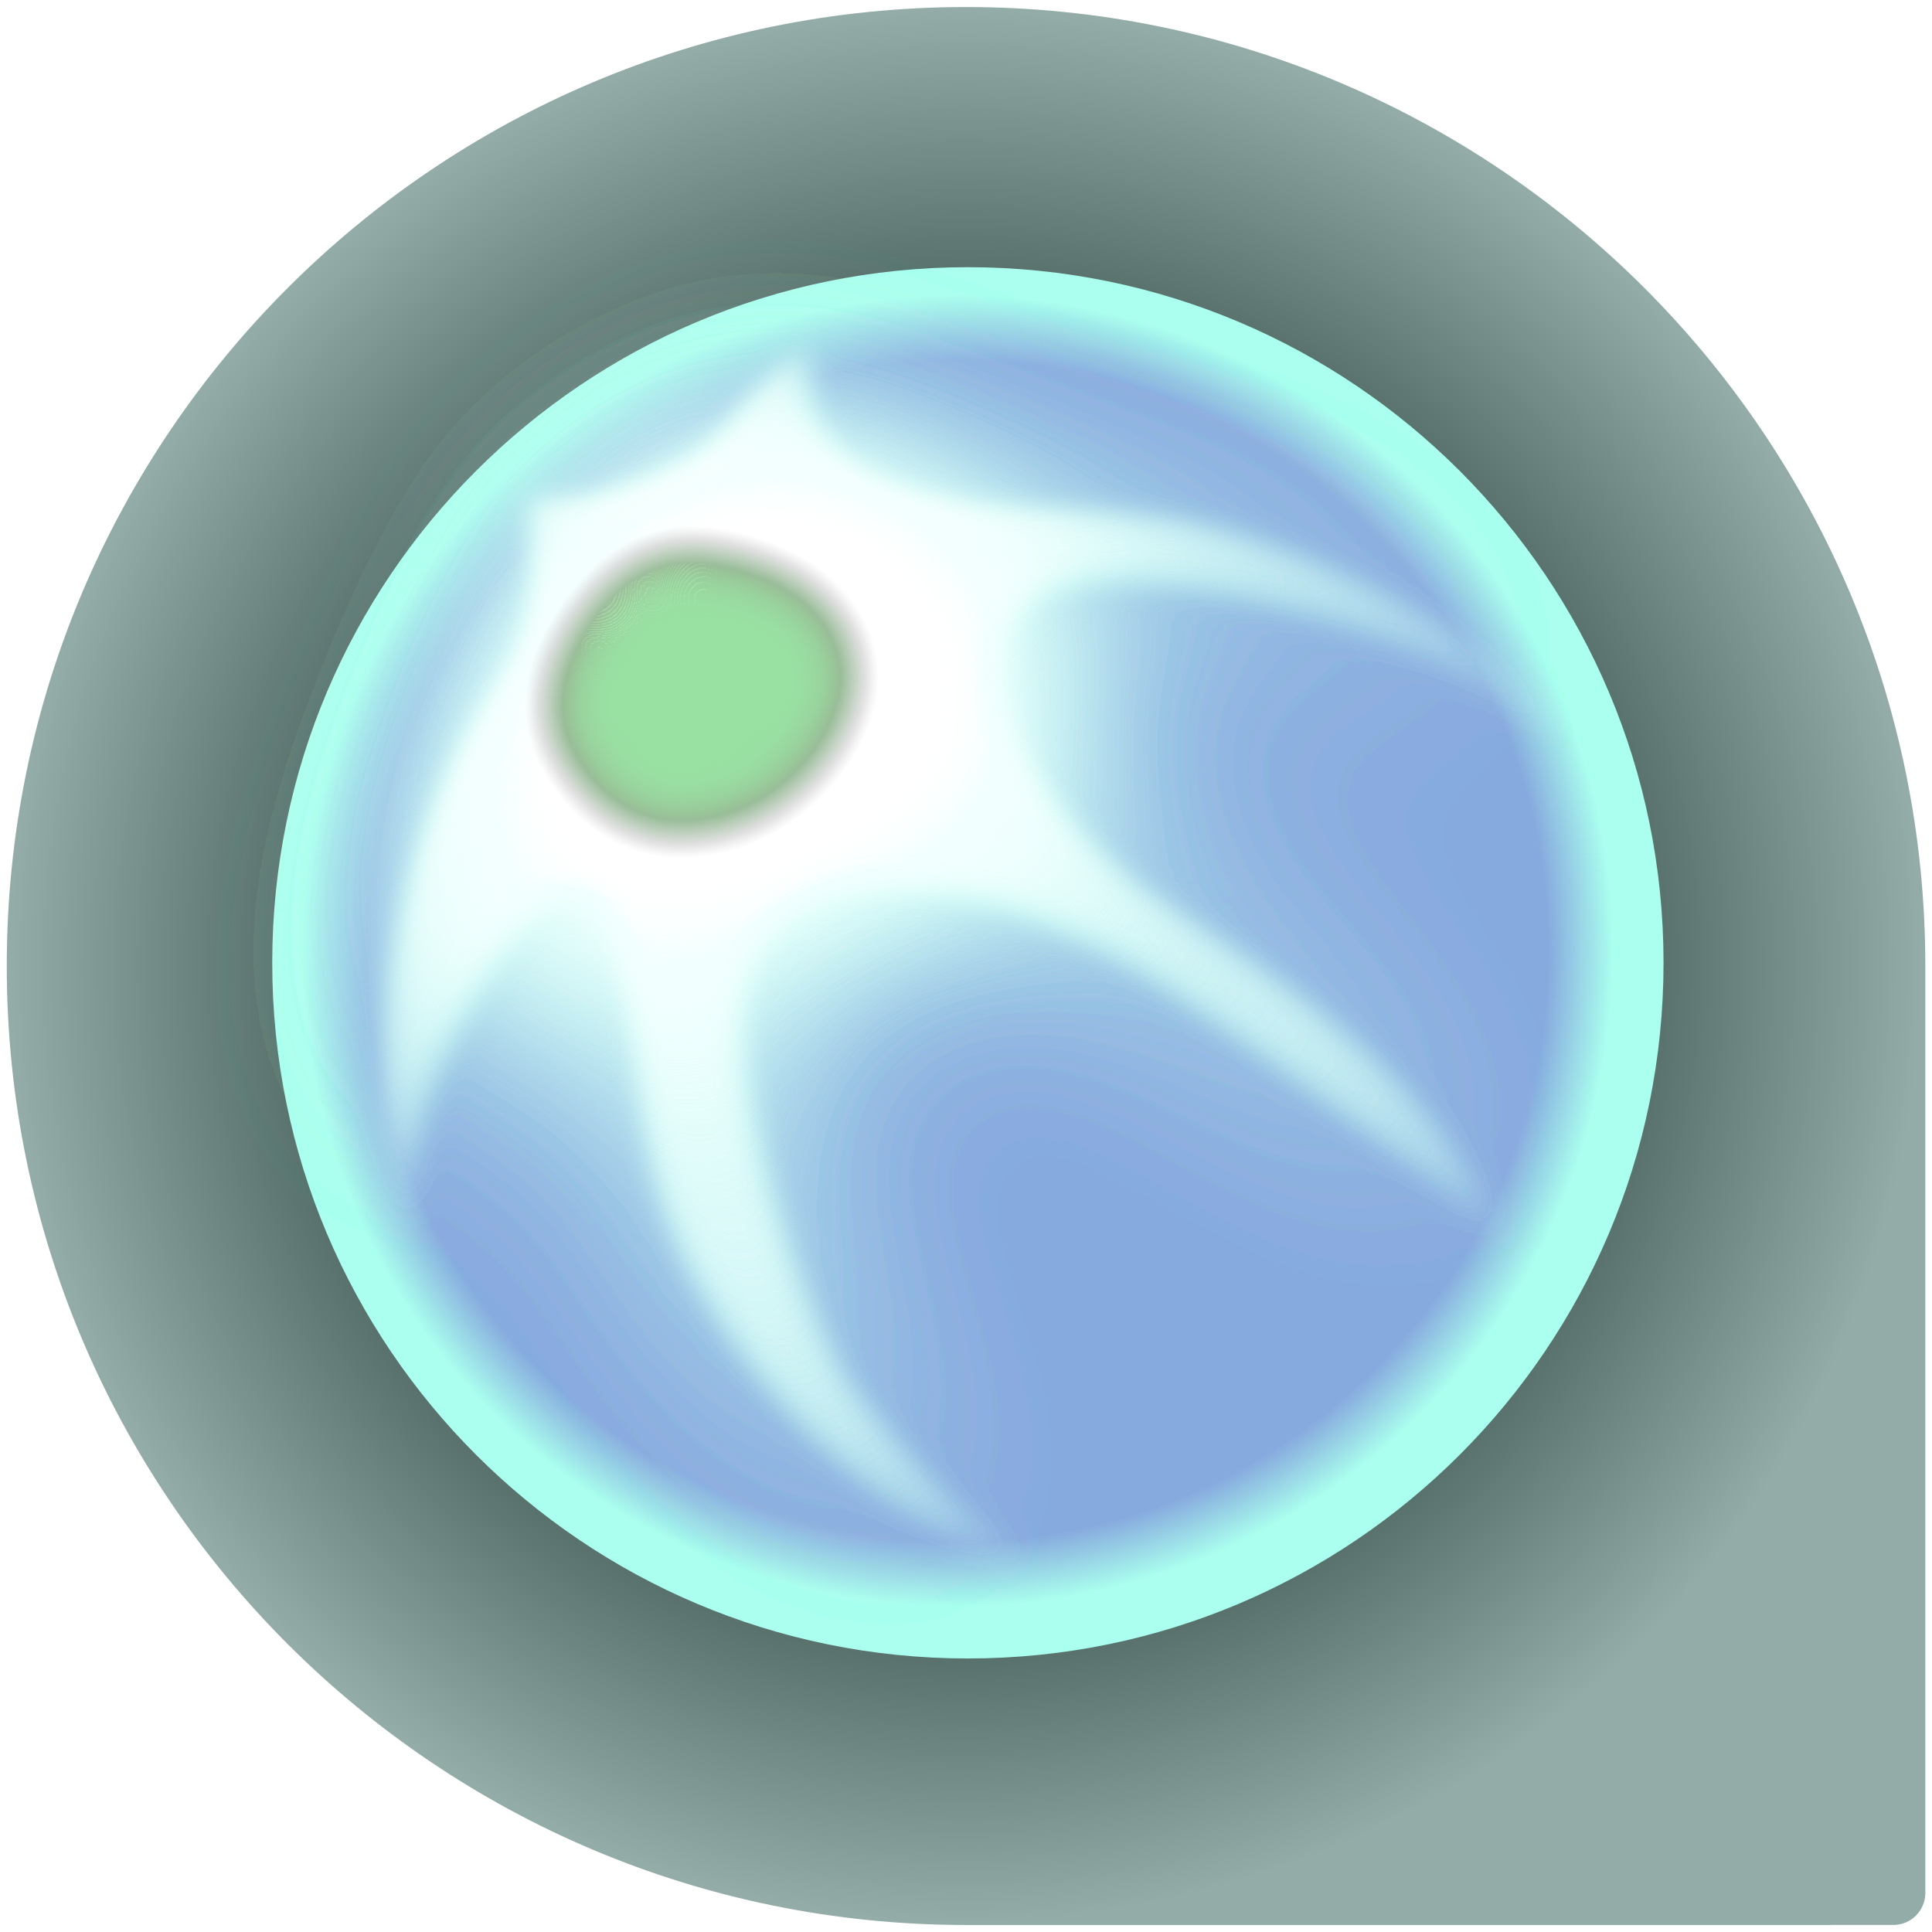
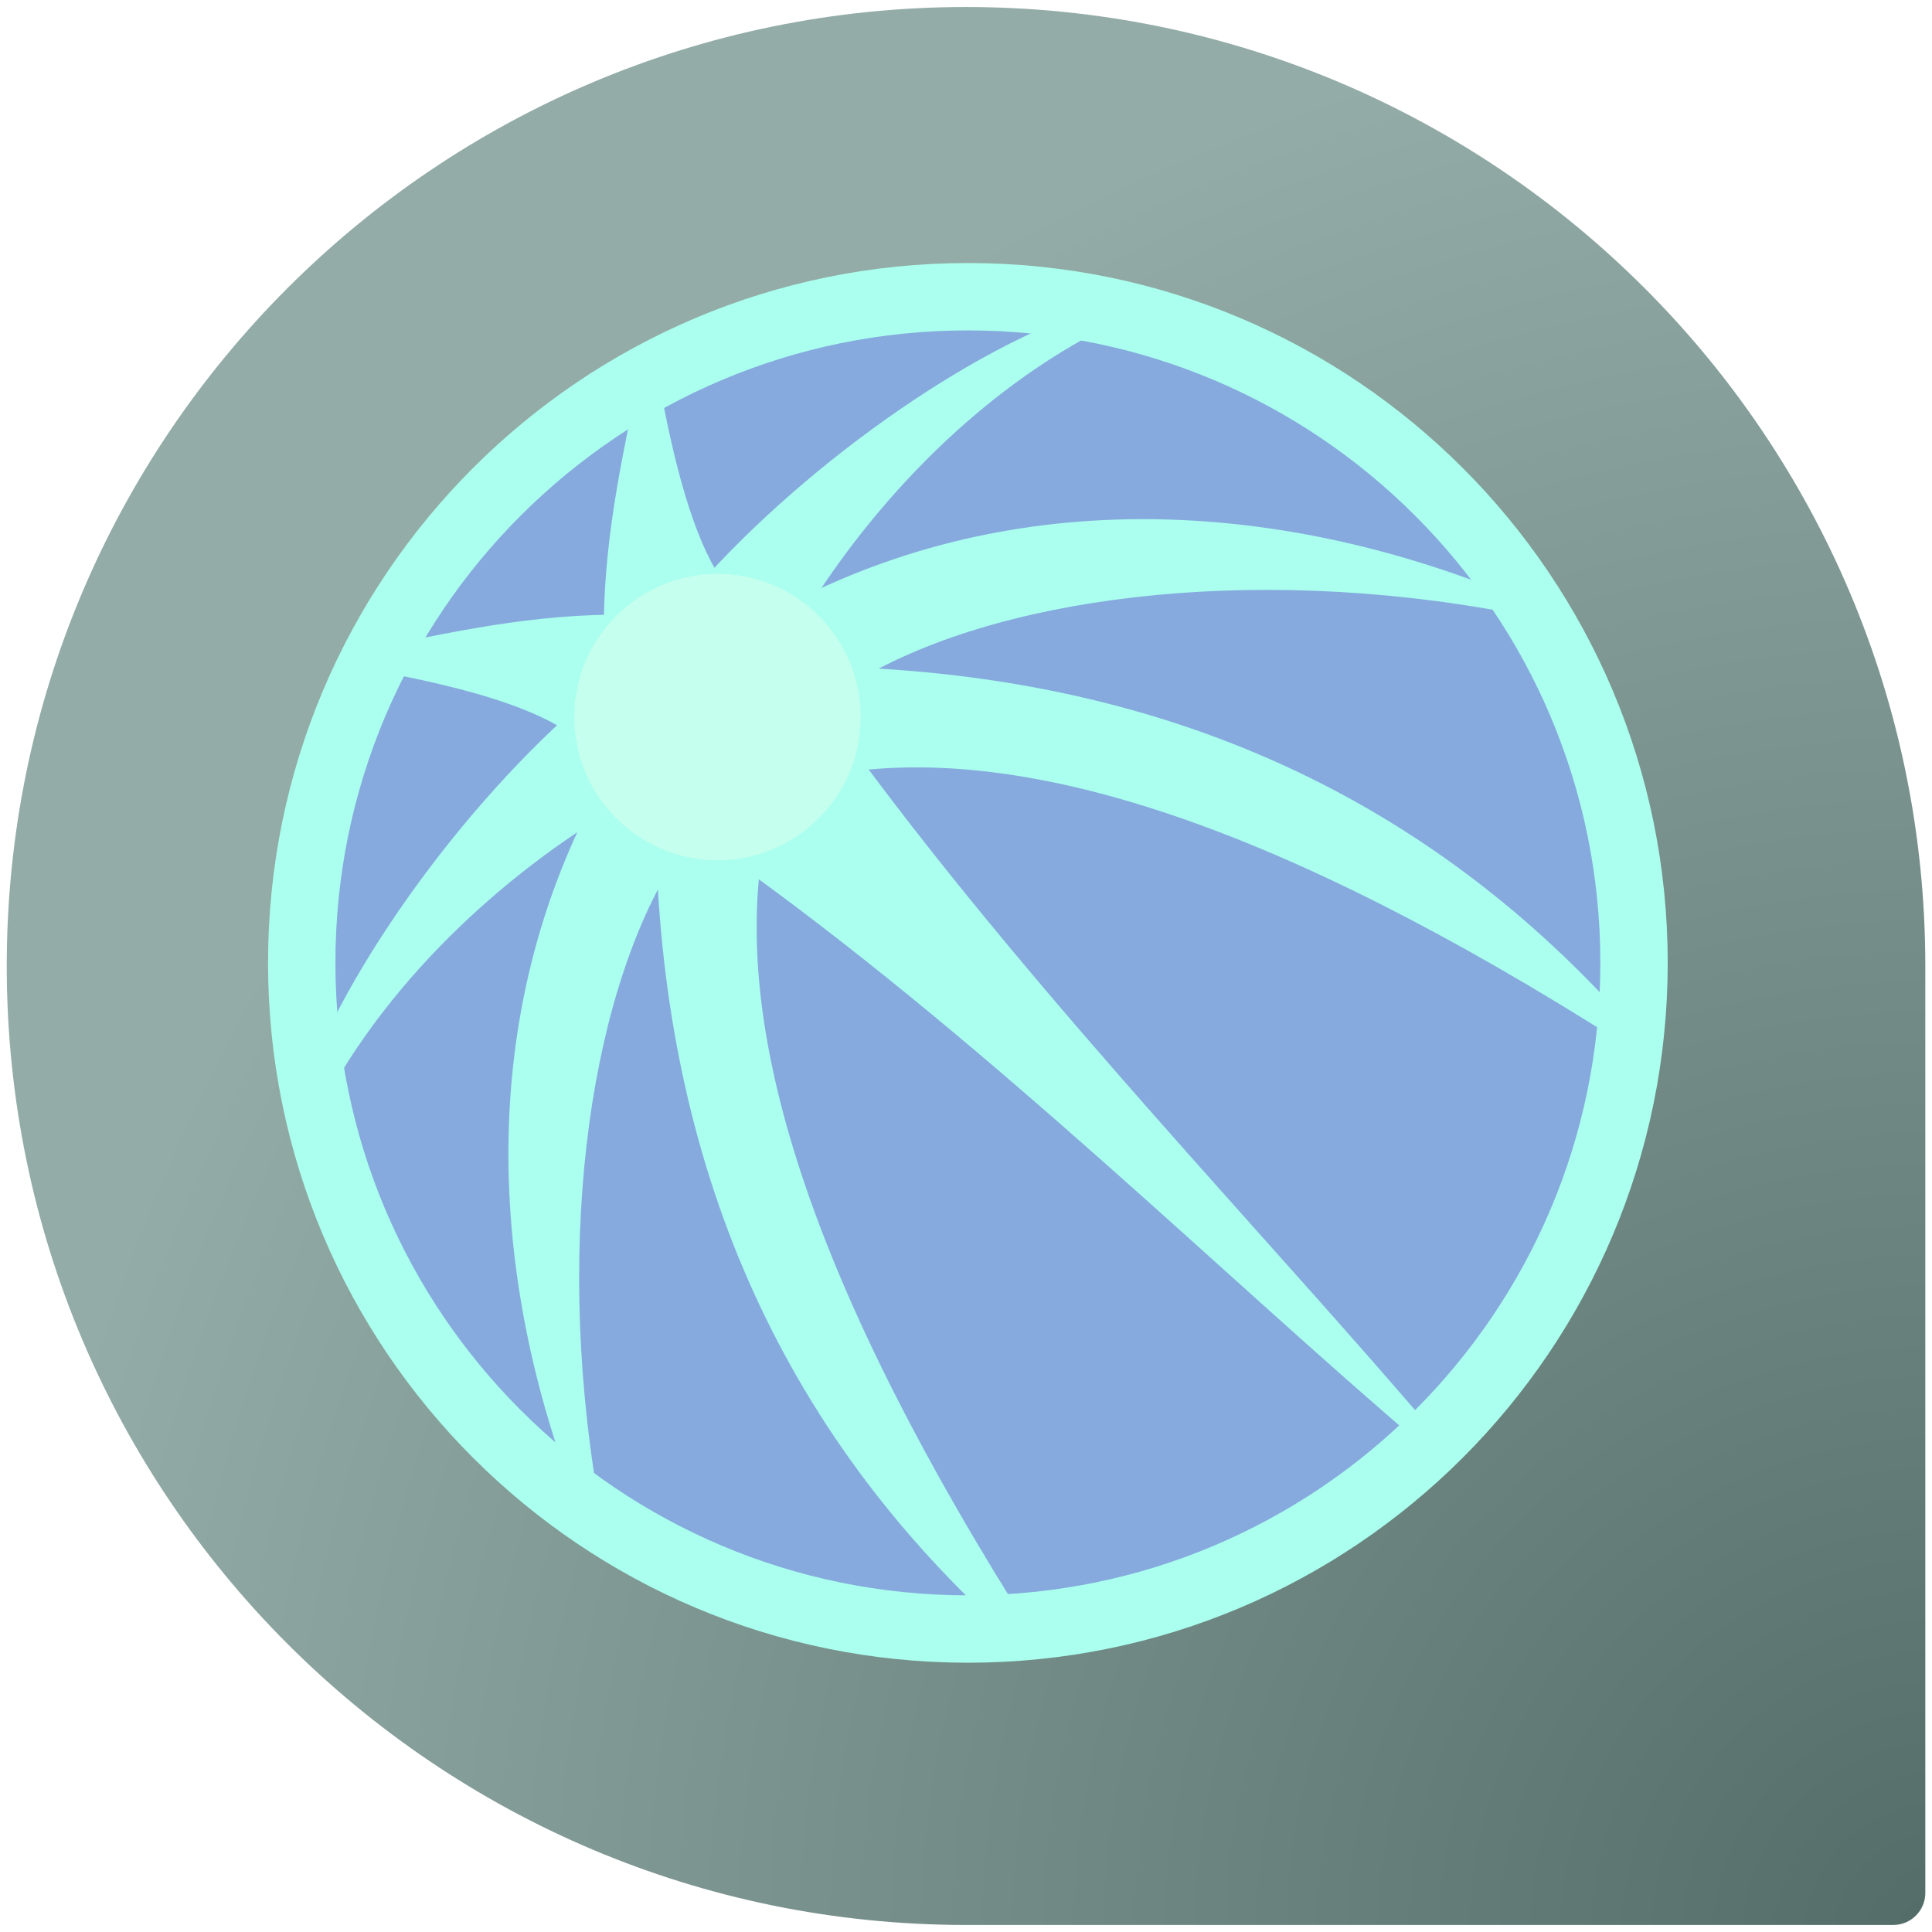
<svg xmlns="http://www.w3.org/2000/svg" xmlns:xlink="http://www.w3.org/1999/xlink" width="30.339mm" height="30.339mm" viewBox="0 0 30.339 30.339" version="1.1" id="svg1219">
  <defs id="defs1213">
    <filter height="1.4" width="1.4" y="-0.2" x="-0.2" style="color-interpolation-filters:sRGB" id="filter1600">
      <feTurbulence numOctaves="3" seed="55" type="fractalNoise" baseFrequency="0.02" id="feTurbulence1578" />
      <feGaussianBlur stdDeviation="1" result="result91" id="feGaussianBlur1580" />
      <feDisplacementMap scale="15" yChannelSelector="G" xChannelSelector="R" in="SourceGraphic" in2="result91" id="feDisplacementMap1582" />
      <feGaussianBlur stdDeviation="1.5" result="result92" id="feGaussianBlur1584" />
      <feComposite k1="0" result="fbSourceGraphic" k4="-0.3" k3="1" k2="1" operator="arithmetic" in2="result92" id="feComposite1586" />
      <feGaussianBlur stdDeviation="3.5" in="fbSourceGraphic" result="result0" id="feGaussianBlur1588" />
      <feSpecularLighting in="result0" result="result1" lighting-color="#ffffff" surfaceScale="3" specularConstant="1" specularExponent="55" id="feSpecularLighting1592">
        <feDistantLight azimuth="235" elevation="65" id="feDistantLight1590" />
      </feSpecularLighting>
      <feComposite in2="fbSourceGraphic" in="result1" result="result2" operator="in" id="feComposite1594" />
      <feComposite k4="0" k1="0" in="fbSourceGraphic" result="result4" operator="arithmetic" k2="0.4" k3="1.7" in2="result2" id="feComposite1596" />
      <feBlend result="fbSourceGraphic" mode="normal" in2="result2" id="feBlend1598" />
    </filter>
    <filter x="-0.25" y="-0.25" width="1.5" height="1.5" style="color-interpolation-filters:sRGB" id="filter1576">
      <feGaussianBlur stdDeviation="1" result="result1" id="feGaussianBlur1554" />
      <feComposite in="result1" in2="result1" result="result4" operator="in" id="feComposite1556" />
      <feGaussianBlur stdDeviation="7" result="result6" in="result4" id="feGaussianBlur1558" />
      <feComposite operator="over" in="result6" in2="result4" result="result8" id="feComposite1560" />
      <feComposite operator="in" result="fbSourceGraphic" in="result6" in2="result8" id="feComposite1562" />
      <feSpecularLighting specularExponent="45" specularConstant="2" surfaceScale="2.5" lighting-color="#ffffff" result="result1" in="fbSourceGraphic" id="feSpecularLighting1566">
        <fePointLight z="20000" y="-10000" x="-5000" id="fePointLight1564" />
      </feSpecularLighting>
      <feComposite operator="in" result="result2" in="result1" in2="fbSourceGraphic" id="feComposite1568" />
      <feComposite k4="0" k1="0" k3="1.5" k2="1.2" operator="arithmetic" result="result4" in="fbSourceGraphic" in2="result2" id="feComposite1570" />
      <feComposite operator="over" in2="result4" result="result9" id="feComposite1572" />
      <feBlend mode="screen" in2="result9" id="feBlend1574" />
    </filter>
-     <radialGradient gradientTransform="matrix(0.2822222,0,0,0.2822222,-25.70238,-46.74296)" xlink:href="#linearGradient1292" id="radialGradient1294" cx="412.024" cy="563.577" fx="412.024" fy="563.577" r="36.47" gradientUnits="userSpaceOnUse" />
-     <linearGradient id="linearGradient1292">
-       <stop style="stop-color:#87aade;stop-opacity:1;" offset="0" id="stop1288" />
-       <stop id="stop1298" offset="0.901" style="stop-color:#87aade;stop-opacity:1" />
-       <stop style="stop-color:#87aade;stop-opacity:0;" offset="1" id="stop1290" />
-     </linearGradient>
    <radialGradient id="radialGradient8762-7" spreadMethod="pad" gradientTransform="matrix(0,15.05911,-15.06364,0,90.71429,112.5477)" gradientUnits="userSpaceOnUse" r="1" cy="0" cx="0" fy="0" fx="0">
      <stop id="stop8764-5" offset="0" style="stop-opacity:1;stop-color:#bebcbd" />
      <stop id="stop8766-3" offset="0.699" style="stop-opacity:1;stop-color:#536c67" />
      <stop id="stop8768-5" offset="1" style="stop-opacity:1;stop-color:#93aca7" />
    </radialGradient>
    <clipPath id="clipPath8784-3" clipPathUnits="userSpaceOnUse">
      <path id="path8786-6" d="m 107.5,423.834 h 86 v -86 h -86 z" />
    </clipPath>
+     <radialGradient gradientTransform="matrix(0.2822222,0,0,0.2822222,75.41499,97.24763)" xlink:href="#linearGradient1292-6" id="radialGradient1294-3" cx="412.024" cy="563.577" fx="412.024" fy="563.577" r="32.844" gradientUnits="userSpaceOnUse" />
+     <linearGradient id="linearGradient1292-6">
+       <stop style="stop-color:#87aade;stop-opacity:1;" offset="0" id="stop1288-7" />
+       <stop id="stop1298-5" offset="1" style="stop-color:#87aade;stop-opacity:1" />
+     </linearGradient>
+     <radialGradient id="radialGradient8762-7-3" spreadMethod="pad" gradientTransform="matrix(-6.8857679e-7,-30.33889,30.33889,-6.8857558e-7,237.5531,302.2687)" gradientUnits="userSpaceOnUse" r="1" cy="-4.344" cx="5.758" fy="-4.344" fx="5.758">
+       <stop id="stop8766-3-5" offset="0" style="stop-opacity:1;stop-color:#536c67" />
+       <stop id="stop8768-5-6" offset="1" style="stop-opacity:1;stop-color:#93aca7" />
+     </radialGradient>
+     <clipPath id="clipPath8784-3-2" clipPathUnits="userSpaceOnUse">
+       <path id="path8786-6-9" d="m 107.5,423.834 h 86 v -86 h -86 z" />
+     </clipPath>
  </defs>
-   <g id="layer1" transform="translate(-75.54484,-97.37818)">
-     <g clip-path="url(#clipPath8784-3)" id="g8790-2" style="opacity:0" transform="matrix(0.3527778,0,0,-0.3527778,37.62123,246.8974)">
-       <path d="m 193.5,337.834 h -86 v 86 h 86 z" style="fill:#231f20;fill-opacity:1;fill-rule:nonzero;stroke:none" id="path8792-9" />
+   <g id="layer1" transform="translate(-75.41499,-97.24763)">
+     <g clip-path="url(#clipPath8784-3-2)" id="g8790-2-1" style="opacity:0" transform="matrix(0.3527778,0,0,-0.3527778,37.49138,246.7668)">
+       <path d="m 193.5,337.834 h -86 v 86 h 86 z" style="fill:#231f20;fill-opacity:1;fill-rule:nonzero;stroke:none" id="path8792-9-2" />
    </g>
-     <path d="m 75.651,112.548 c 0,8.317 6.744,15.059 15.064,15.059 v 0 c 0.224,0 14.562,-2.5e-4 14.562,-2.5e-4 v 0 c 0.277,0 0.502,-0.225 0.502,-0.502 v 0 -14.557 c 0,-8.317 -6.744,-15.059 -15.064,-15.059 v 0 c -8.319,0 -15.064,6.742 -15.064,15.059" style="fill:url(#radialGradient8762-7);stroke:none;stroke-width:0.282" id="path8770-6" />
-     <circle style="color:#000000;clip-rule:nonzero;display:inline;overflow:visible;visibility:visible;opacity:1;isolation:auto;mix-blend-mode:normal;color-interpolation:sRGB;color-interpolation-filters:linearRGB;solid-color:#000000;solid-opacity:1;vector-effect:none;fill:#aaffee;fill-opacity:1;fill-rule:nonzero;stroke:none;stroke-width:0.079;stroke-linecap:butt;stroke-linejoin:miter;stroke-miterlimit:4;stroke-dasharray:none;stroke-dashoffset:0;stroke-opacity:1;marker:none;color-rendering:auto;image-rendering:auto;shape-rendering:auto;text-rendering:auto;enable-background:accumulate" id="path1184" cx="90.744" cy="112.498" r="10.924" />
-     <circle style="color:#000000;clip-rule:nonzero;display:inline;overflow:visible;visibility:visible;opacity:1;isolation:auto;mix-blend-mode:normal;color-interpolation:sRGB;color-interpolation-filters:linearRGB;solid-color:#000000;solid-opacity:1;vector-effect:none;fill:url(#radialGradient1294);fill-opacity:1;fill-rule:nonzero;stroke:none;stroke-width:0.079;stroke-linecap:butt;stroke-linejoin:miter;stroke-miterlimit:4;stroke-dasharray:none;stroke-dashoffset:0;stroke-opacity:1;marker:none;color-rendering:auto;image-rendering:auto;shape-rendering:auto;text-rendering:auto;enable-background:accumulate" id="path1184-0" cx="90.58" cy="112.311" r="10.293" />
-     <path style="color:#000000;clip-rule:nonzero;display:inline;overflow:visible;visibility:visible;opacity:1;isolation:auto;mix-blend-mode:normal;color-interpolation:sRGB;color-interpolation-filters:linearRGB;solid-color:#000000;solid-opacity:1;vector-effect:none;fill:#80ffb3;fill-opacity:1;fill-rule:nonzero;stroke:#000000;stroke-width:0.053;stroke-linecap:butt;stroke-linejoin:miter;stroke-miterlimit:4;stroke-dasharray:none;stroke-dashoffset:0;stroke-opacity:1;marker:none;color-rendering:auto;image-rendering:auto;shape-rendering:auto;text-rendering:auto;enable-background:accumulate" d="m 89.787,109.162 c -0.106,0.324 0.514,0.824 0.316,1.079 -0.371,0.479 -1.659,0.619 -2.229,0.791 -0.547,0.165 -1.098,0.973 -1.683,0.782 -0.33,-0.108 -0.677,-1.071 -0.935,-1.273 -0.331,-0.259 -1.201,-0.056 -1.39,-0.422 -0.342,-0.663 0.175,-1.986 0.425,-2.752 0.127,-0.389 -0.002,-1.163 0.254,-1.451 0.197,-0.222 0.758,0.019 1.01,-0.132 0.332,-0.198 1.257,-0.925 1.644,-0.979 0.421,-0.058 0.306,0.571 0.737,0.712 0.284,0.093 0.544,0.225 0.776,0.39 0.322,0.228 1.266,0.277 1.468,0.605 0.221,0.36 -0.505,0.495 -0.267,1.433 0.098,0.388 0.007,0.811 -0.126,1.217 z" id="path1184-2" />
-     <path transform="matrix(0.2822222,0,0,0.2822222,-25.70239,-46.74296)" style="fill:#aaffee;fill-opacity:1;fill-rule:evenodd;stroke:none;stroke-width:0.188;stroke-linecap:square;stroke-linejoin:miter;stroke-miterlimit:4;stroke-dasharray:none;stroke-opacity:1;filter:url(#filter1576)" d="m 379.688,571.825 c 0,2.413 0.703,5.28 1.875,8.038 0.703,-3.695 0.659,-6.151 1.875,-9.375 1.216,-3.224 7.169,-13.511 9.21,-7.693 2.04,5.818 0.659,12.62 4.853,19.881 3.983,6.895 10.858,14.394 19.136,15.138 -5.074,-3.888 -7.162,-6.654 -9.761,-9.513 -2.599,-2.859 -7.677,-17.587 -6.163,-22.886 1.514,-5.299 7.566,-4.809 9.651,-4.619 2.085,0.19 4.376,0.471 9.637,3.13 5.261,2.658 15.938,11.25 22.5,15.938 -1.875,-9.375 -16.511,-17.405 -19.688,-19.688 -3.177,-2.283 -9.771,-8.488 -7.486,-14.2 2.285,-5.713 18.135,-0.233 21.369,1.034 3.234,1.267 5.804,2.854 9.554,5.666 -2.109,-7.013 -15.938,-12.188 -20.625,-13.125 -4.688,-0.938 -10.461,-0.486 -13.125,-0.938 -2.664,-0.451 -5.405,-0.928 -7.1,-3.047 -1.559,-1.677 -1.413,-4.006 -1.337,-6.328 -2.11,1.449 -3.743,3.067 -4.688,4.688 -0.944,1.62 -2.775,2.986 -5.901,3.847 -3.126,0.861 -4.026,0.474 -5.928,0.138 0.579,2.578 0.565,2.511 0.655,3.47 0.089,0.954 0.47,4.398 -1.482,7.077 -5.766,7.913 -7.031,17.344 -7.031,23.369 z" id="path1219" />
-     <circle transform="matrix(0.2822222,0,0,0.2822222,-25.70239,-46.74296)" style="color:#000000;clip-rule:nonzero;display:inline;overflow:visible;visibility:visible;opacity:1;isolation:auto;mix-blend-mode:normal;color-interpolation:sRGB;color-interpolation-filters:linearRGB;solid-color:#000000;solid-opacity:1;vector-effect:none;fill:#008033;fill-opacity:1;fill-rule:nonzero;stroke:none;stroke-width:0.281;stroke-linecap:butt;stroke-linejoin:miter;stroke-miterlimit:4;stroke-dasharray:none;stroke-dashoffset:0;stroke-opacity:1;marker:none;filter:url(#filter1600);color-rendering:auto;image-rendering:auto;shape-rendering:auto;text-rendering:auto;enable-background:accumulate" id="path1184-2-7" cx="398.816" cy="548.909" r="8.252" />
+     <path d="m 75.521,112.417 c 0,8.317 6.744,15.059 15.064,15.059 v 0 c 0.224,0 14.562,-2.6e-4 14.562,-2.6e-4 v 0 c 0.277,0 0.502,-0.225 0.502,-0.502 v 0 -14.557 c 0,-8.317 -6.744,-15.059 -15.064,-15.059 v 0 c -8.319,0 -15.064,6.742 -15.064,15.059" style="fill:url(#radialGradient8762-7-3);stroke:none;stroke-width:0.282" id="path8770-6-7" />
+     <circle style="color:#000000;clip-rule:nonzero;display:inline;overflow:visible;visibility:visible;opacity:1;isolation:auto;mix-blend-mode:normal;color-interpolation:sRGB;color-interpolation-filters:linearRGB;solid-color:#000000;solid-opacity:1;vector-effect:none;fill:#aaffee;fill-opacity:1;fill-rule:nonzero;stroke:none;stroke-width:0.079;stroke-linecap:butt;stroke-linejoin:miter;stroke-miterlimit:4;stroke-dasharray:none;stroke-dashoffset:0;stroke-opacity:1;marker:none;color-rendering:auto;image-rendering:auto;shape-rendering:auto;text-rendering:auto;enable-background:accumulate" id="path1184-09" cx="90.614" cy="112.368" r="10.924" />
+     <circle style="color:#000000;clip-rule:nonzero;display:inline;overflow:visible;visibility:visible;opacity:1;isolation:auto;mix-blend-mode:normal;color-interpolation:sRGB;color-interpolation-filters:linearRGB;solid-color:#000000;solid-opacity:1;vector-effect:none;fill:url(#radialGradient1294-3);fill-opacity:1;fill-rule:nonzero;stroke:none;stroke-width:0.079;stroke-linecap:butt;stroke-linejoin:miter;stroke-miterlimit:4;stroke-dasharray:none;stroke-dashoffset:0;stroke-opacity:1;marker:none;color-rendering:auto;image-rendering:auto;shape-rendering:auto;text-rendering:auto;enable-background:accumulate" id="path1184-0-3" cx="90.45" cy="112.18" r="10.293" />
+     <circle style="color:#000000;clip-rule:nonzero;display:inline;overflow:visible;visibility:visible;opacity:1;isolation:auto;mix-blend-mode:normal;color-interpolation:sRGB;color-interpolation-filters:linearRGB;solid-color:#000000;solid-opacity:1;vector-effect:none;fill:none;fill-opacity:1;fill-rule:nonzero;stroke:#aaffee;stroke-width:1.058;stroke-linecap:butt;stroke-linejoin:miter;stroke-miterlimit:4;stroke-dasharray:none;stroke-dashoffset:0;stroke-opacity:1;marker:none;color-rendering:auto;image-rendering:auto;shape-rendering:auto;text-rendering:auto;enable-background:accumulate" id="path1184-3" cx="90.614" cy="112.368" r="10.461" />
+     <path style="display:inline;fill:#aaffee;fill-rule:evenodd;stroke:#aaffee;stroke-width:0.265;stroke-linecap:butt;stroke-linejoin:miter;stroke-miterlimit:4;stroke-dasharray:none;stroke-opacity:1" d="m 81.061,107.601 c 1.604,0.282 2.66,0.59 3.322,1.012 -2.002,1.828 -3.868,4.598 -4.287,6.463 1.068,-2.342 3.027,-4.085 4.71,-5.127 -1.87,3.66 -1.5,7.747 -0.066,11.202 -0.787,-4.169 -0.241,-8.19 1.116,-10.398 0.191,4.901 1.981,9.034 5.691,12.262 -3.538,-5.548 -4.67,-9.383 -4.323,-12.202 3.968,2.872 7.502,6.384 10.649,9.059 -2.685,-3.157 -6.181,-6.757 -9.062,-10.647 2.819,-0.346 6.654,0.785 12.202,4.323 -3.228,-3.71 -7.361,-5.5 -12.262,-5.691 2.209,-1.357 6.229,-1.902 10.398,-1.116 -3.455,-1.434 -7.542,-1.803 -11.202,0.066 1.042,-1.683 2.785,-3.642 5.127,-4.71 -1.866,0.419 -4.635,2.285 -6.463,4.287 -0.422,-0.662 -0.731,-1.717 -1.013,-3.321 -0.225,1.167 -0.553,2.477 -0.569,3.969 -1.492,0.016 -2.802,0.345 -3.969,0.569 z" id="path1665" />
+     <circle style="color:#000000;clip-rule:nonzero;display:inline;overflow:visible;visibility:visible;opacity:1;isolation:auto;mix-blend-mode:normal;color-interpolation:sRGB;color-interpolation-filters:linearRGB;solid-color:#000000;solid-opacity:1;vector-effect:none;fill:#c5ffee;fill-opacity:1;fill-rule:nonzero;stroke:none;stroke-width:0.026;stroke-linecap:square;stroke-linejoin:miter;stroke-miterlimit:4;stroke-dasharray:none;stroke-dashoffset:0;stroke-opacity:1;marker:none;color-rendering:auto;image-rendering:auto;shape-rendering:auto;text-rendering:auto;enable-background:accumulate" id="path1379" cx="86.682" cy="108.508" r="2.249" />
  </g>
</svg>
